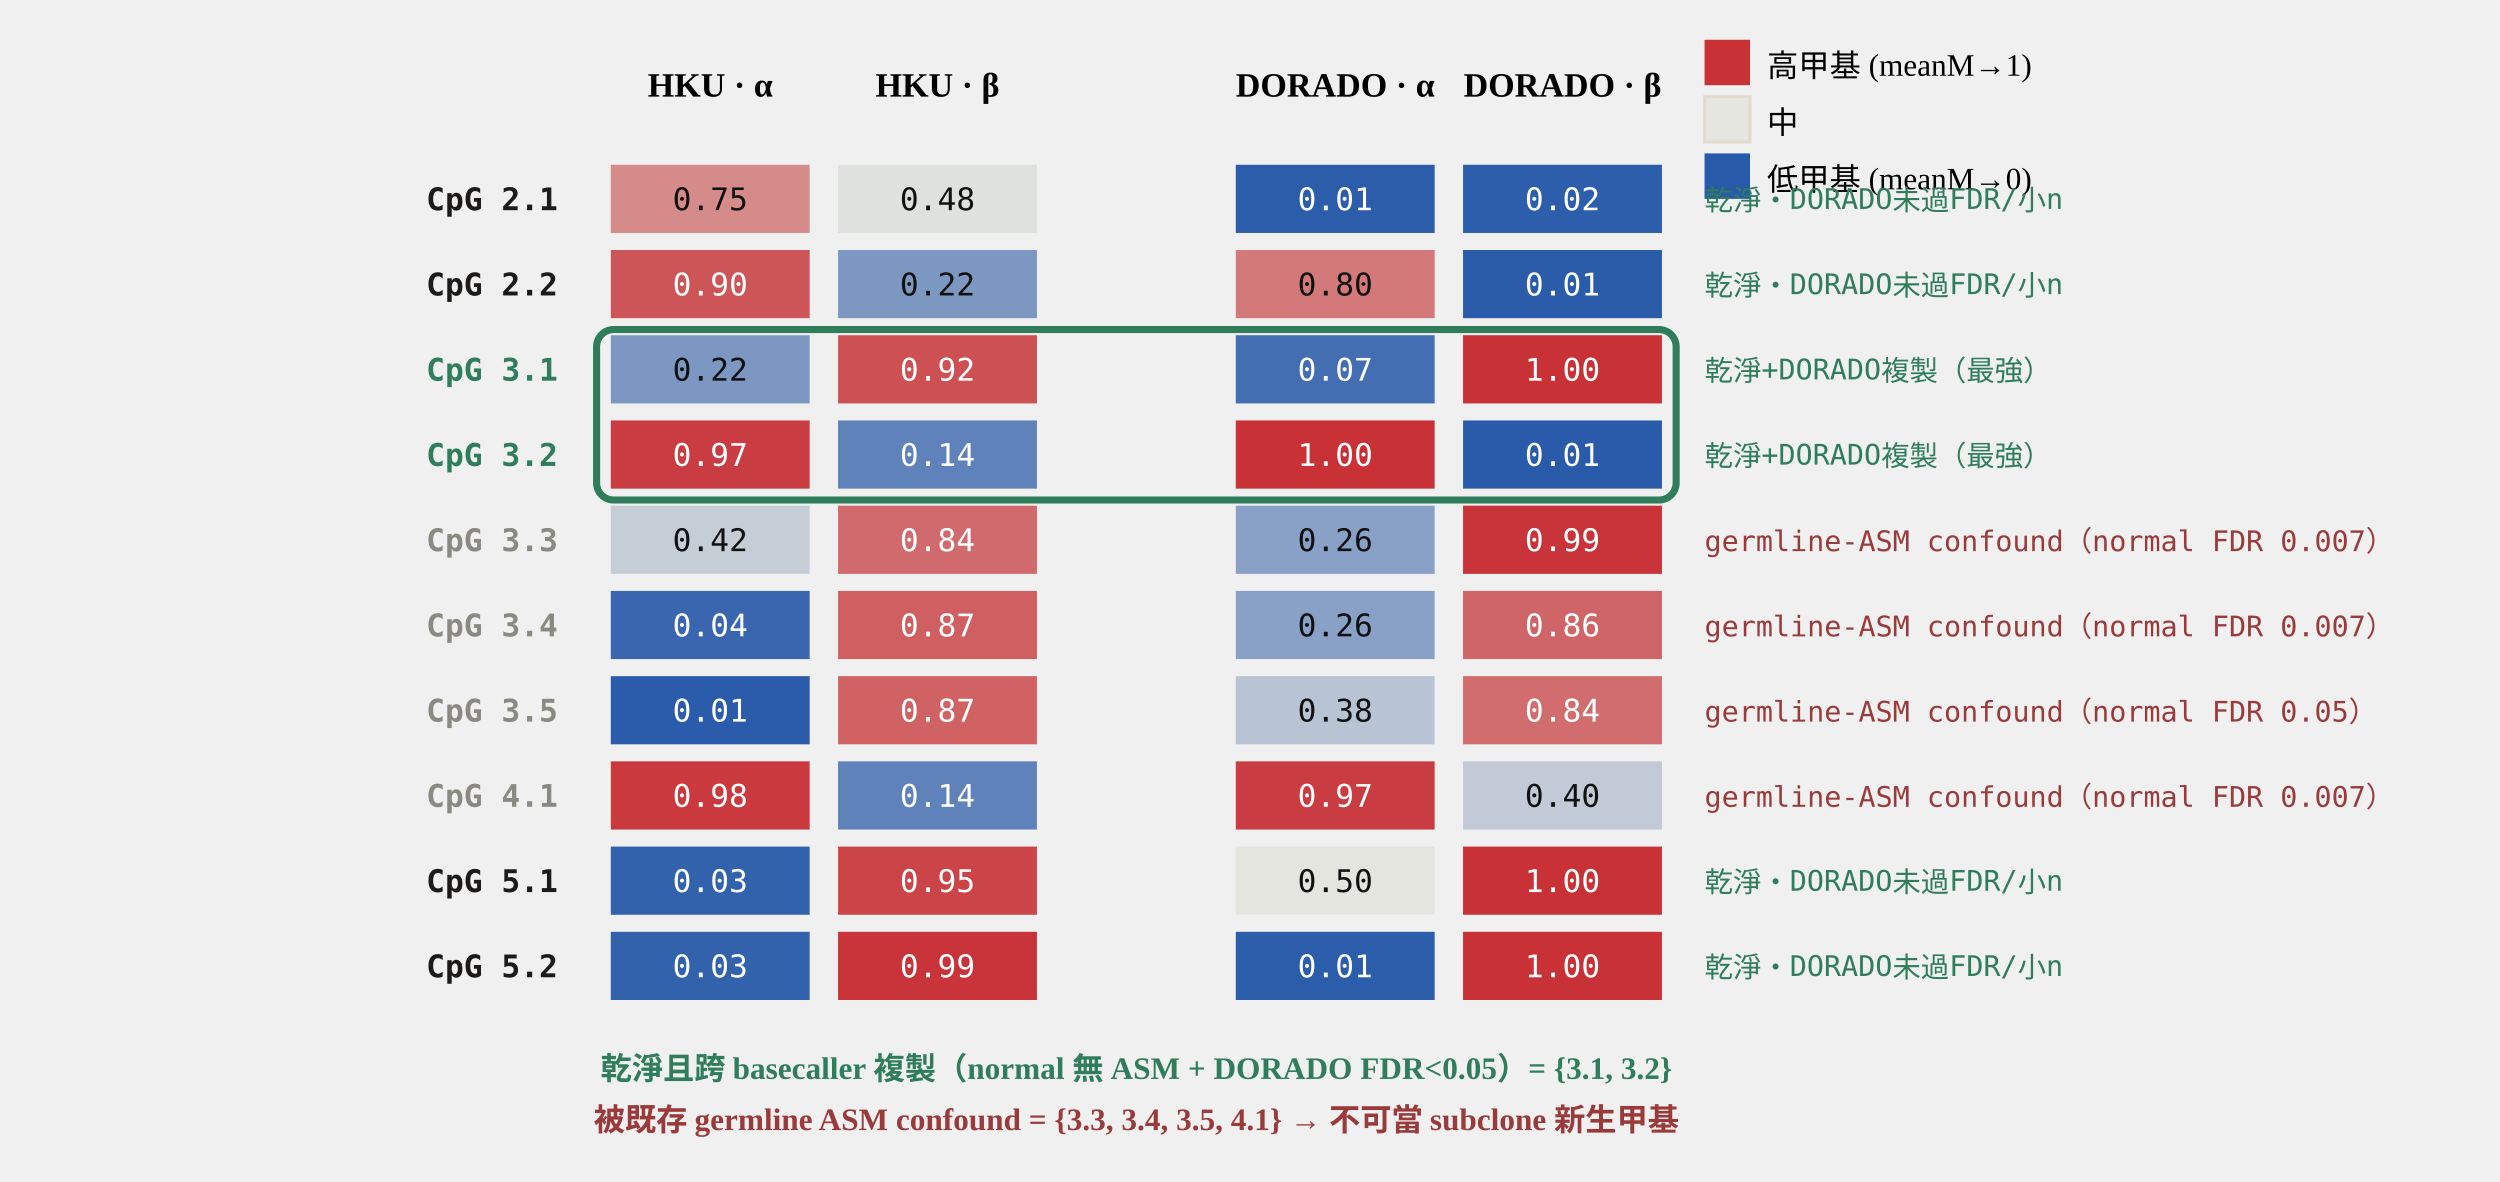
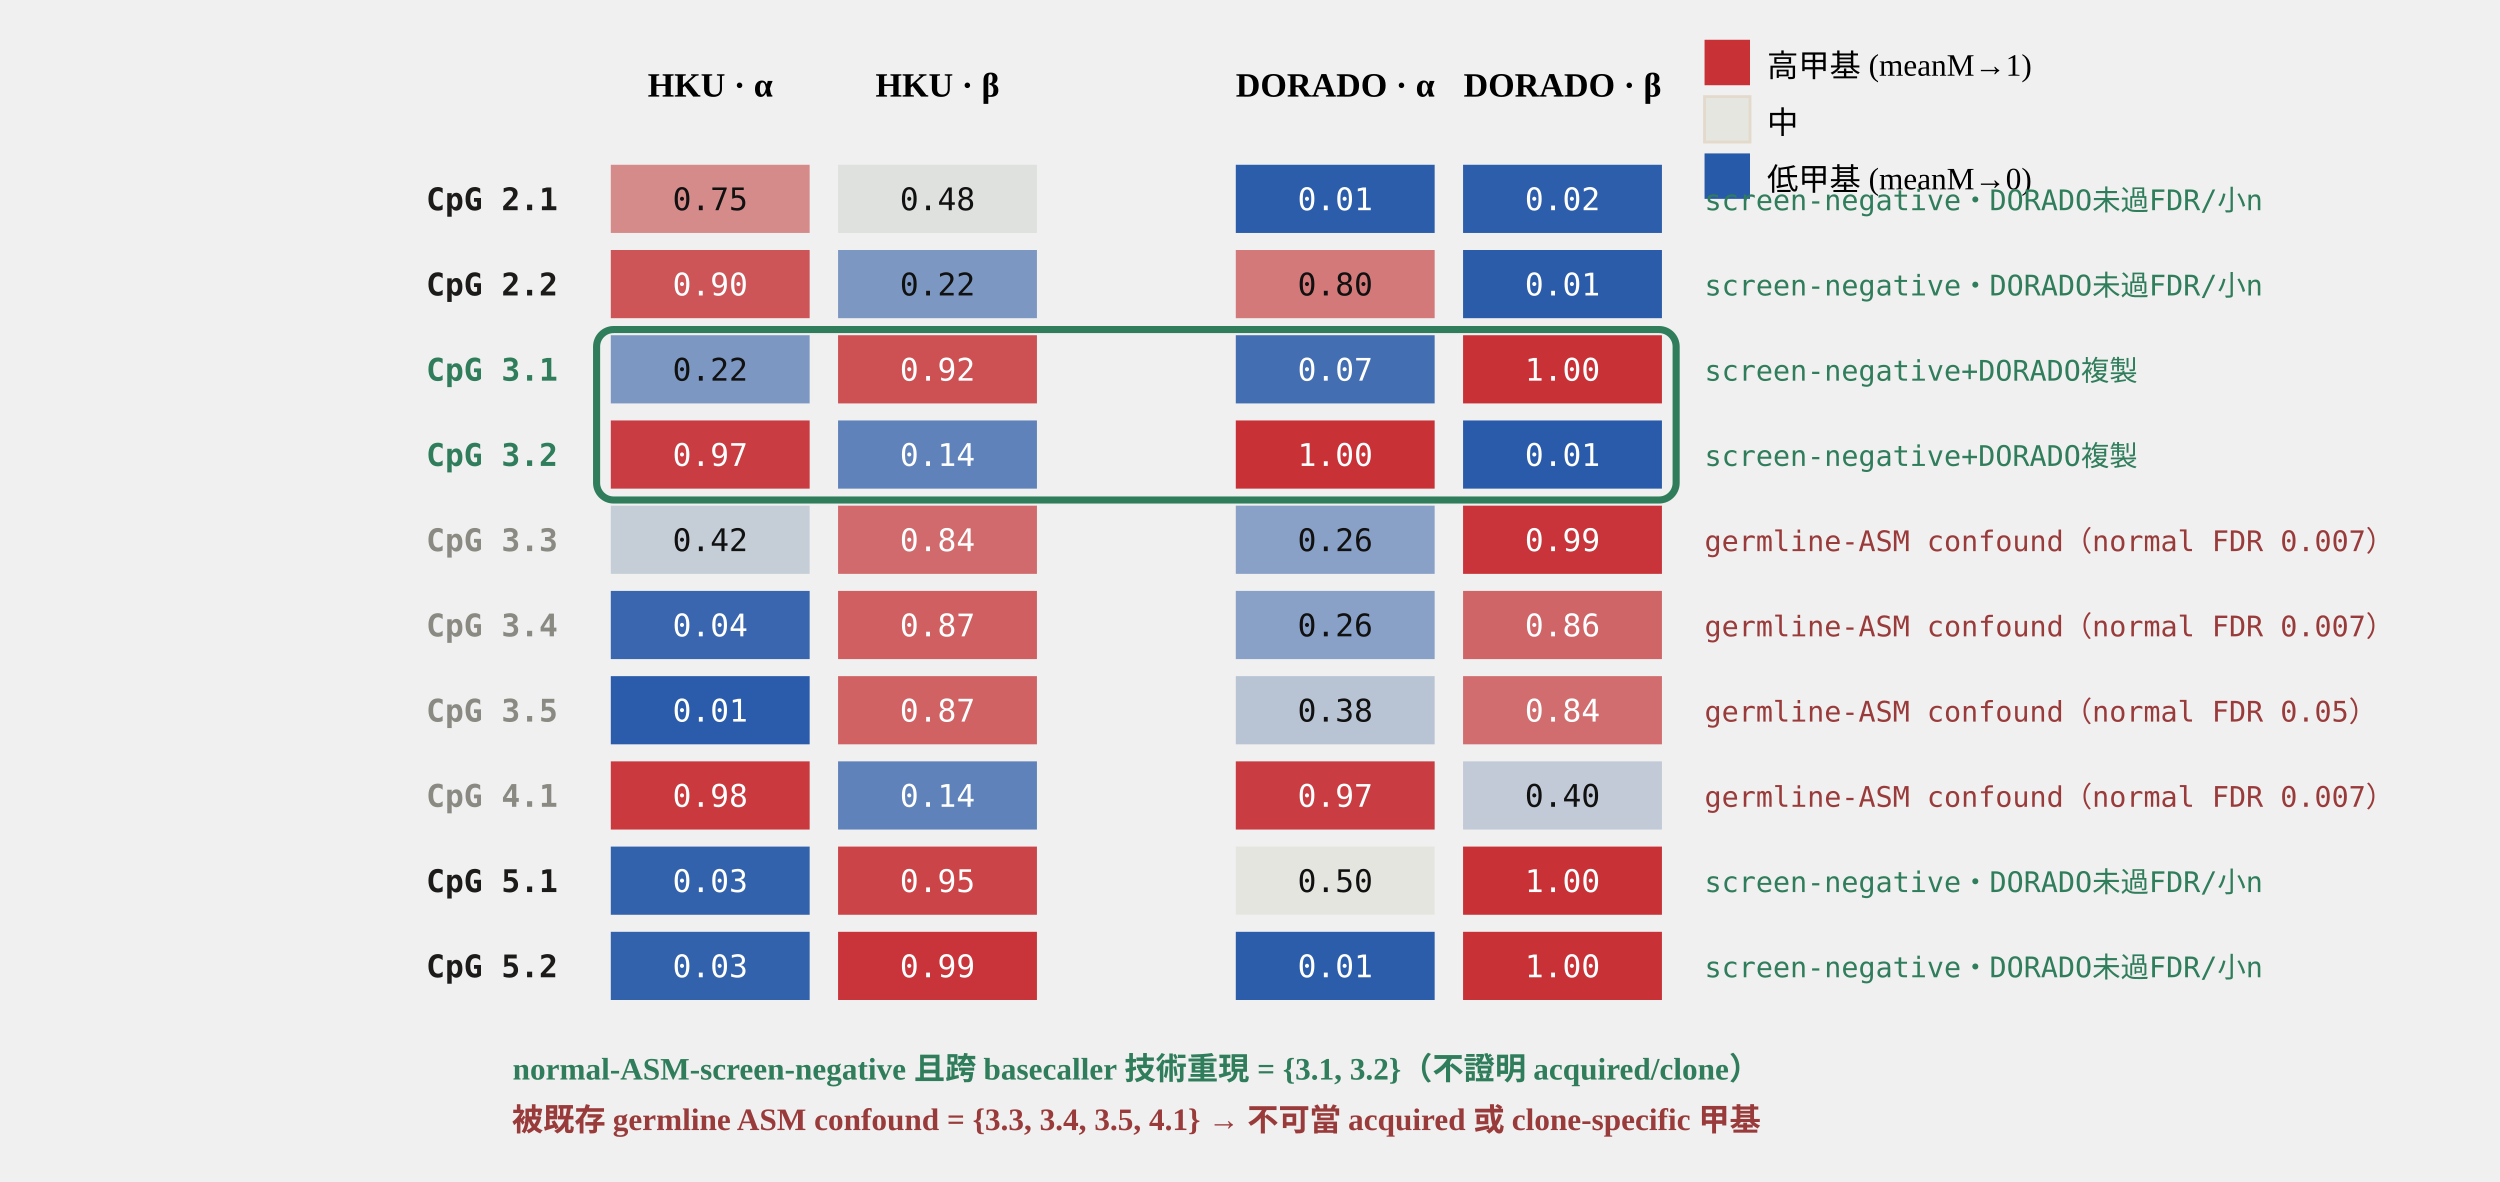
- <svg viewBox="0 0 880 416" role="img" aria-label="甲基化翻轉熱圖（data-bound 修正版）">
+ <svg viewBox="0 0 880 416" role="img" aria-labelledby="fig4-title fig4-desc">
  <g font-size="11">
    <rect x="600" y="14" width="16" height="16" fill="rgb(200,50,55)" />
    <text x="622" y="27">高甲基 (meanM→1)</text>
    <rect x="600" y="34" width="16" height="16" fill="rgb(230,230,225)" stroke="#E3DACC" />
    <text x="622" y="47">中</text>
    <rect x="600" y="54" width="16" height="16" fill="rgb(40,90,170)" />
    <text x="622" y="67">低甲基 (meanM→0)</text>
  </g>
  <g font-size="12" text-anchor="middle" font-weight="700">
    <text x="250" y="34">HKU · α</text>
    <text x="330" y="34">HKU · β</text>
    <text x="470" y="34">DORADO · α</text>
    <text x="550" y="34">DORADO · β</text>
  </g>
  <g font-family="monospace" font-size="11" text-anchor="middle">
    <text x="150" y="74" text-anchor="start" font-weight="700" fill="#1c1b19">CpG 2.1</text>
    <rect x="215" y="58" width="70" height="24" fill="rgb(214,139,139)" />
    <text x="250" y="74" fill="#111">0.75</text>
    <rect x="295" y="58" width="70" height="24" fill="rgb(223,225,223)" />
    <text x="330" y="74" fill="#111">0.48</text>
    <rect x="435" y="58" width="70" height="24" fill="rgb(44,93,171)" />
    <text x="470" y="74" fill="#fff">0.01</text>
    <rect x="515" y="58" width="70" height="24" fill="rgb(45,94,171)" />
    <text x="550" y="74" fill="#fff">0.02</text>
-     <text x="600" y="74" text-anchor="start" font-size="10" fill="#2F7D5B">乾淨・DORADO未過FDR/小n</text>
+     <text x="600" y="74" text-anchor="start" font-size="10" fill="#2F7D5B">screen-negative・DORADO未過FDR/小n</text>
    <text x="150" y="104" text-anchor="start" font-weight="700" fill="#1c1b19">CpG 2.2</text>
    <rect x="215" y="88" width="70" height="24" fill="rgb(205,85,88)" />
    <text x="250" y="104" fill="#fff">0.90</text>
    <rect x="295" y="88" width="70" height="24" fill="rgb(124,152,194)" />
    <text x="330" y="104" fill="#111">0.22</text>
    <rect x="435" y="88" width="70" height="24" fill="rgb(211,121,122)" />
    <text x="470" y="104" fill="#111">0.80</text>
    <rect x="515" y="88" width="70" height="24" fill="rgb(42,92,170)" />
    <text x="550" y="104" fill="#fff">0.01</text>
-     <text x="600" y="104" text-anchor="start" font-size="10" fill="#2F7D5B">乾淨・DORADO未過FDR/小n</text>
+     <text x="600" y="104" text-anchor="start" font-size="10" fill="#2F7D5B">screen-negative・DORADO未過FDR/小n</text>
    <text x="150" y="134" text-anchor="start" font-weight="700" fill="#2F7D5B">CpG 3.1</text>
    <rect x="215" y="118" width="70" height="24" fill="rgb(124,152,194)" />
    <text x="250" y="134" fill="#111">0.22</text>
    <rect x="295" y="118" width="70" height="24" fill="rgb(205,80,83)" />
    <text x="330" y="134" fill="#fff">0.92</text>
    <rect x="435" y="118" width="70" height="24" fill="rgb(68,110,178)" />
    <text x="470" y="134" fill="#fff">0.07</text>
    <rect x="515" y="118" width="70" height="24" fill="rgb(200,50,55)" />
    <text x="550" y="134" fill="#fff">1.00</text>
-     <text x="600" y="134" text-anchor="start" font-size="10" fill="#2F7D5B">乾淨+DORADO複製（最強）</text>
+     <text x="600" y="134" text-anchor="start" font-size="10" fill="#2F7D5B">screen-negative+DORADO複製</text>
    <text x="150" y="164" text-anchor="start" font-weight="700" fill="#2F7D5B">CpG 3.2</text>
    <rect x="215" y="148" width="70" height="24" fill="rgb(201,60,65)" />
    <text x="250" y="164" fill="#fff">0.97</text>
    <rect x="295" y="148" width="70" height="24" fill="rgb(94,130,185)" />
    <text x="330" y="164" fill="#fff">0.14</text>
    <rect x="435" y="148" width="70" height="24" fill="rgb(200,50,55)" />
    <text x="470" y="164" fill="#fff">1.00</text>
    <rect x="515" y="148" width="70" height="24" fill="rgb(42,91,170)" />
    <text x="550" y="164" fill="#fff">0.01</text>
-     <text x="600" y="164" text-anchor="start" font-size="10" fill="#2F7D5B">乾淨+DORADO複製（最強）</text>
+     <text x="600" y="164" text-anchor="start" font-size="10" fill="#2F7D5B">screen-negative+DORADO複製</text>
    <text x="150" y="194" text-anchor="start" font-weight="700" fill="#8a8a83">CpG 3.3</text>
    <rect x="215" y="178" width="70" height="24" fill="rgb(197,206,215)" />
    <text x="250" y="194" fill="#111">0.42</text>
    <rect x="295" y="178" width="70" height="24" fill="rgb(209,106,108)" />
    <text x="330" y="194" fill="#fff">0.84</text>
    <rect x="435" y="178" width="70" height="24" fill="rgb(137,161,198)" />
    <text x="470" y="194" fill="#111">0.26</text>
    <rect x="515" y="178" width="70" height="24" fill="rgb(200,52,57)" />
    <text x="550" y="194" fill="#fff">0.99</text>
    <text x="600" y="194" text-anchor="start" font-size="10" fill="#9A3B3B">germline-ASM confound（normal FDR 0.007）</text>
    <text x="150" y="224" text-anchor="start" font-weight="700" fill="#8a8a83">CpG 3.4</text>
    <rect x="215" y="208" width="70" height="24" fill="rgb(57,102,174)" />
    <text x="250" y="224" fill="#fff">0.04</text>
    <rect x="295" y="208" width="70" height="24" fill="rgb(207,95,97)" />
    <text x="330" y="224" fill="#fff">0.87</text>
    <rect x="435" y="208" width="70" height="24" fill="rgb(137,161,198)" />
    <text x="470" y="224" fill="#111">0.26</text>
    <rect x="515" y="208" width="70" height="24" fill="rgb(208,101,103)" />
    <text x="550" y="224" fill="#fff">0.86</text>
    <text x="600" y="224" text-anchor="start" font-size="10" fill="#9A3B3B">germline-ASM confound（normal FDR 0.007）</text>
    <text x="150" y="254" text-anchor="start" font-weight="700" fill="#8a8a83">CpG 3.5</text>
    <rect x="215" y="238" width="70" height="24" fill="rgb(43,92,171)" />
    <text x="250" y="254" fill="#fff">0.01</text>
    <rect x="295" y="238" width="70" height="24" fill="rgb(208,98,100)" />
    <text x="330" y="254" fill="#fff">0.87</text>
    <rect x="435" y="238" width="70" height="24" fill="rgb(184,196,211)" />
    <text x="470" y="254" fill="#111">0.38</text>
    <rect x="515" y="238" width="70" height="24" fill="rgb(209,109,110)" />
    <text x="550" y="254" fill="#fff">0.84</text>
    <text x="600" y="254" text-anchor="start" font-size="10" fill="#9A3B3B">germline-ASM confound（normal FDR 0.05）</text>
    <text x="150" y="284" text-anchor="start" font-weight="700" fill="#8a8a83">CpG 4.1</text>
    <rect x="215" y="268" width="70" height="24" fill="rgb(201,57,61)" />
    <text x="250" y="284" fill="#fff">0.98</text>
    <rect x="295" y="268" width="70" height="24" fill="rgb(94,130,185)" />
    <text x="330" y="284" fill="#fff">0.14</text>
    <rect x="435" y="268" width="70" height="24" fill="rgb(201,60,65)" />
    <text x="470" y="284" fill="#fff">0.97</text>
    <rect x="515" y="268" width="70" height="24" fill="rgb(193,202,214)" />
    <text x="550" y="284" fill="#111">0.40</text>
    <text x="600" y="284" text-anchor="start" font-size="10" fill="#9A3B3B">germline-ASM confound（normal FDR 0.007）</text>
    <text x="150" y="314" text-anchor="start" font-weight="700" fill="#1c1b19">CpG 5.1</text>
    <rect x="215" y="298" width="70" height="24" fill="rgb(51,98,173)" />
    <text x="250" y="314" fill="#fff">0.03</text>
    <rect x="295" y="298" width="70" height="24" fill="rgb(203,68,72)" />
    <text x="330" y="314" fill="#fff">0.95</text>
    <rect x="435" y="298" width="70" height="24" fill="rgb(229,229,224)" />
    <text x="470" y="314" fill="#111">0.50</text>
    <rect x="515" y="298" width="70" height="24" fill="rgb(200,50,55)" />
    <text x="550" y="314" fill="#fff">1.00</text>
-     <text x="600" y="314" text-anchor="start" font-size="10" fill="#2F7D5B">乾淨・DORADO未過FDR/小n</text>
+     <text x="600" y="314" text-anchor="start" font-size="10" fill="#2F7D5B">screen-negative・DORADO未過FDR/小n</text>
    <text x="150" y="344" text-anchor="start" font-weight="700" fill="#1c1b19">CpG 5.2</text>
    <rect x="215" y="328" width="70" height="24" fill="rgb(51,98,173)" />
    <text x="250" y="344" fill="#fff">0.03</text>
    <rect x="295" y="328" width="70" height="24" fill="rgb(200,52,57)" />
    <text x="330" y="344" fill="#fff">0.99</text>
    <rect x="435" y="328" width="70" height="24" fill="rgb(44,93,171)" />
    <text x="470" y="344" fill="#fff">0.01</text>
    <rect x="515" y="328" width="70" height="24" fill="rgb(200,50,55)" />
    <text x="550" y="344" fill="#fff">1.00</text>
-     <text x="600" y="344" text-anchor="start" font-size="10" fill="#2F7D5B">乾淨・DORADO未過FDR/小n</text>
+     <text x="600" y="344" text-anchor="start" font-size="10" fill="#2F7D5B">screen-negative・DORADO未過FDR/小n</text>
    <rect x="210" y="116" width="380" height="60" fill="none" stroke="#2F7D5B" stroke-width="2.5" rx="6" />
  </g>
-   <text x="400" y="380" text-anchor="middle" font-size="11" fill="#2F7D5B" font-weight="700">乾淨且跨 basecaller 複製（normal 無 ASM + DORADO FDR&lt;0.05）= {3.1, 3.2}</text>
-   <text x="400" y="398" text-anchor="middle" font-size="11" fill="#9A3B3B" font-weight="700">被既存 germline ASM confound = {3.3, 3.4, 3.5, 4.1} → 不可當 subclone 新生甲基</text>
+   <text x="400" y="380" text-anchor="middle" font-size="11" fill="#2F7D5B" font-weight="700">normal-ASM-screen-negative 且跨 basecaller 技術重現 = {3.1, 3.2}（不證明 acquired/clone）</text>
+   <text x="400" y="398" text-anchor="middle" font-size="11" fill="#9A3B3B" font-weight="700">被既存 germline ASM confound = {3.3, 3.4, 3.5, 4.1} → 不可當 acquired 或 clone-specific 甲基</text>
</svg>
